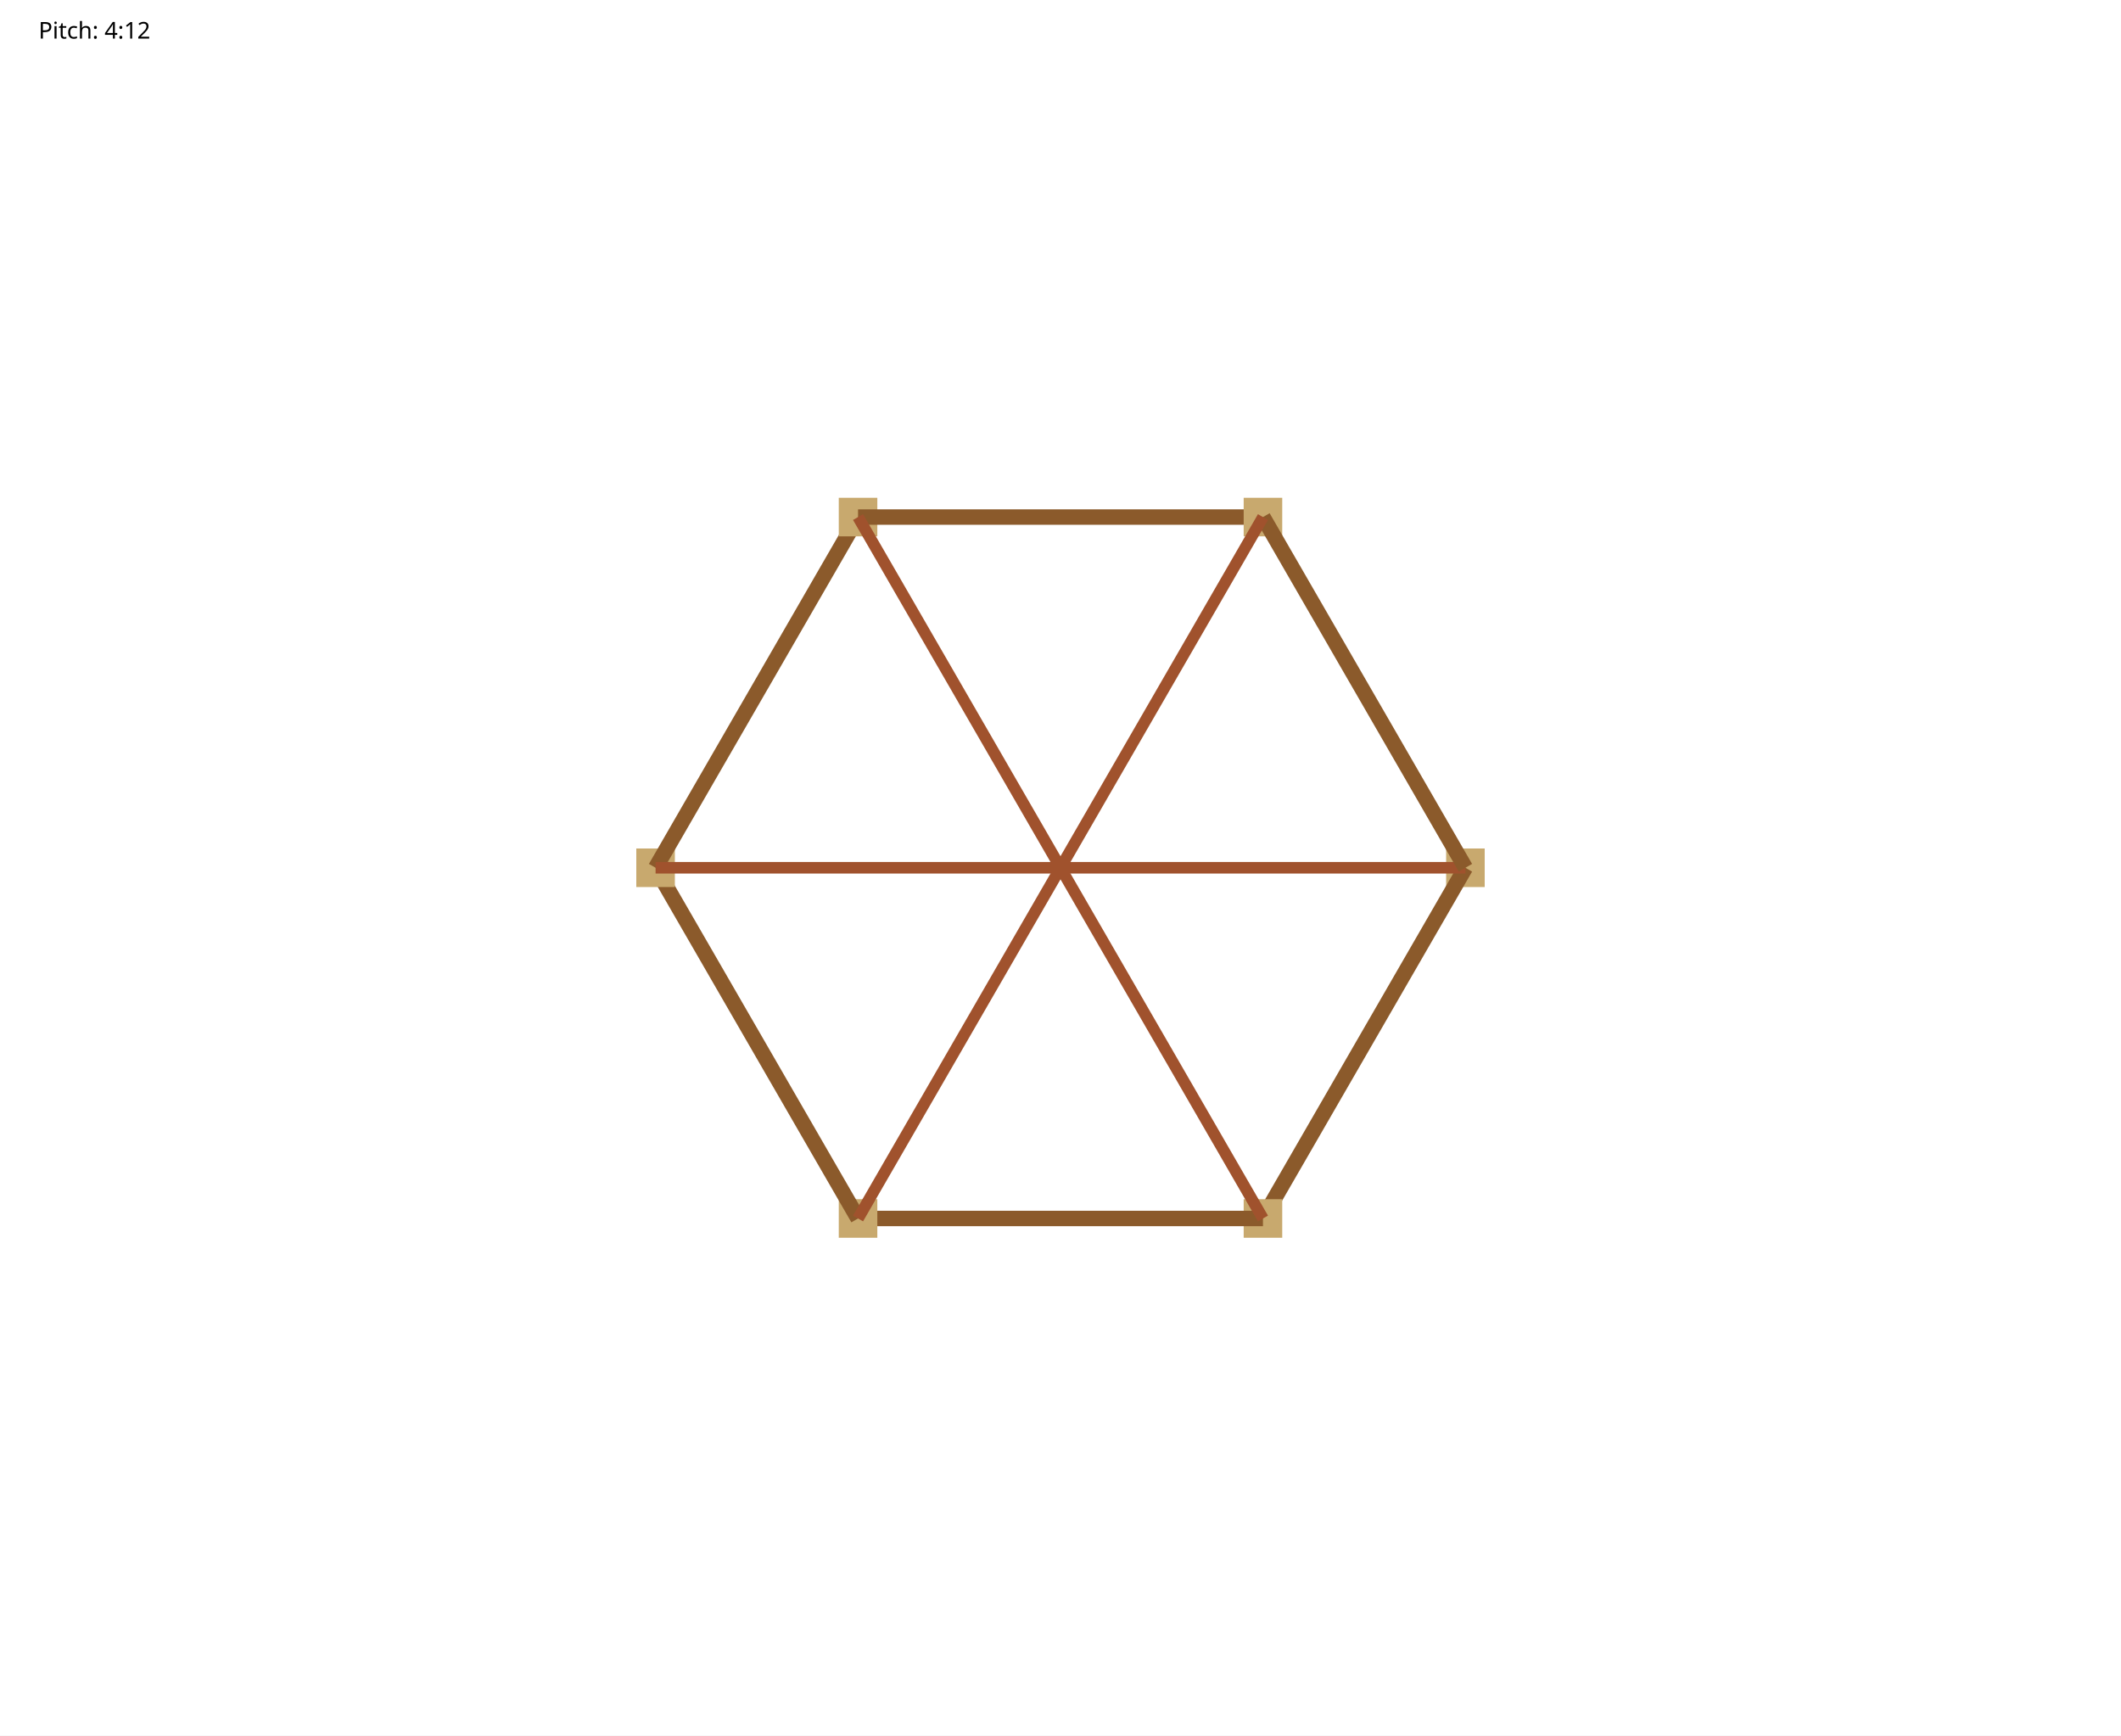
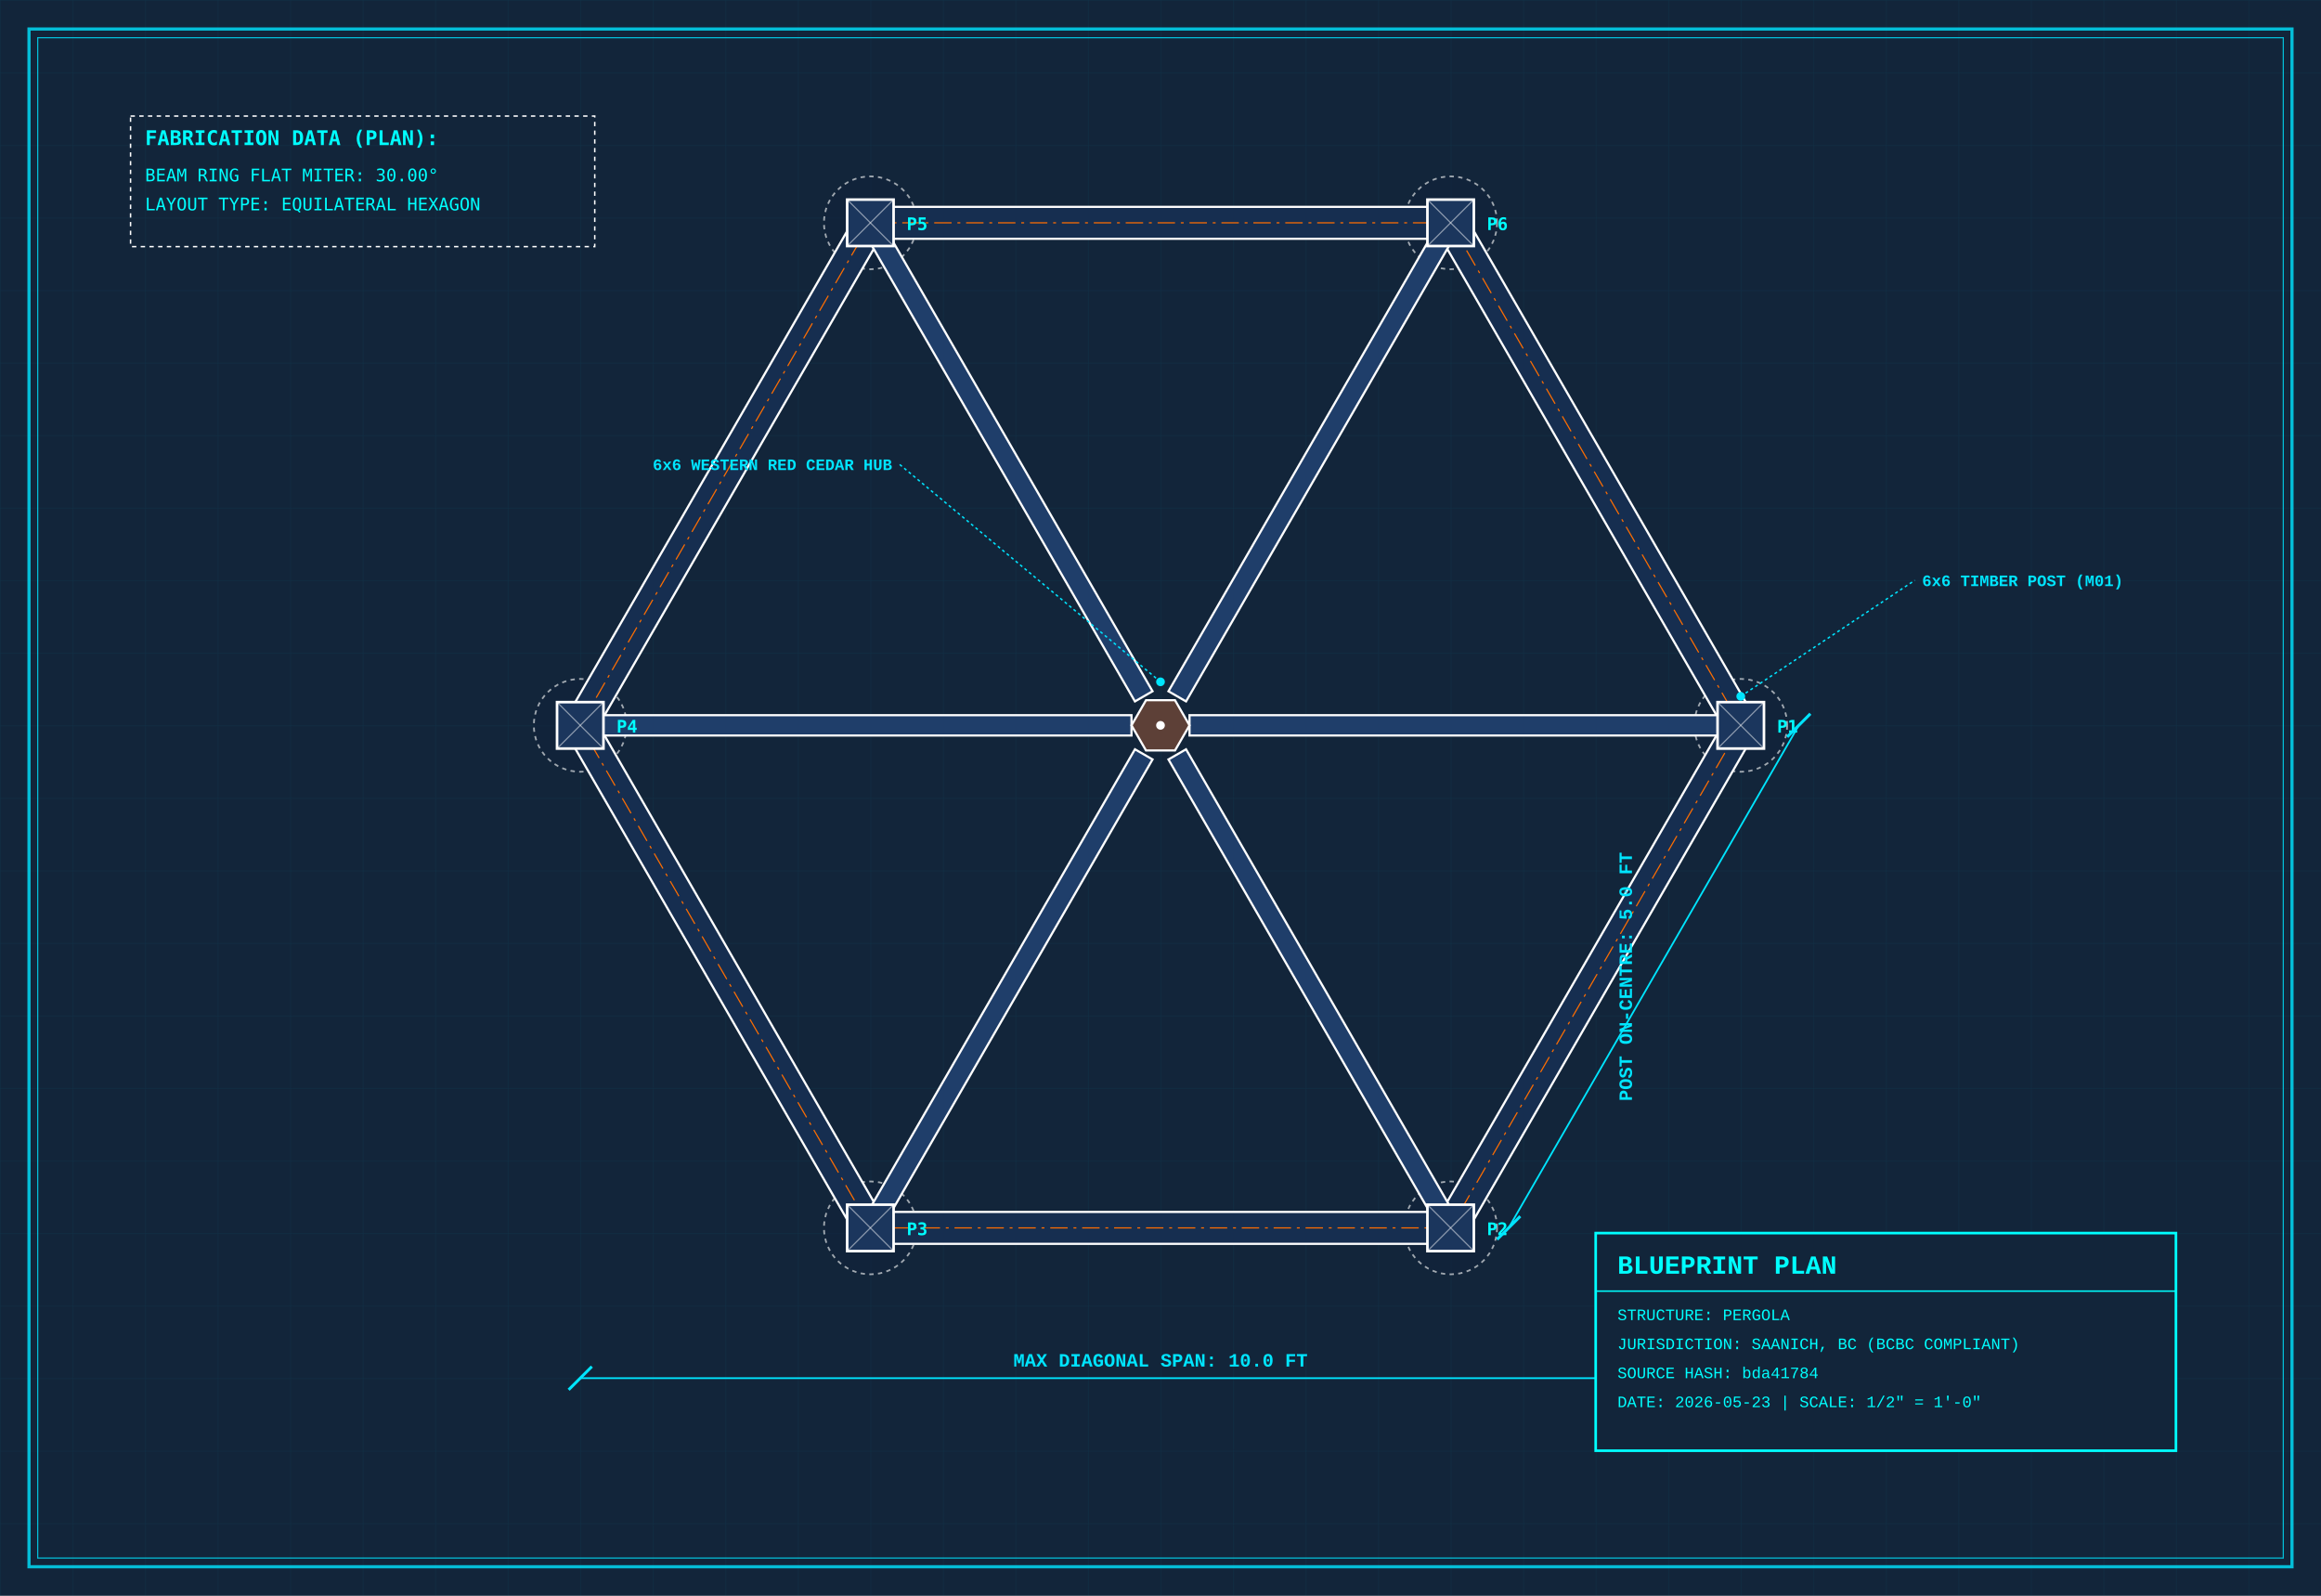
- <svg xmlns="http://www.w3.org/2000/svg" viewBox="0 0 1100 900" width="1100" height="900">
-   <rect width="100%" height="100%" fill="white" />
-   <rect data-role="post" data-id="P1" x="750.0" y="440.0" width="20" height="20" fill="#c8a96e" />
-   <line data-role="beam" x1="760.0" y1="450.0" x2="655.0" y2="631.865" stroke="#8b5a2b" stroke-width="8" />
-   <line data-role="rafter" x1="550.0" y1="450.0" x2="760.0" y2="450.0" stroke="#a0522d" stroke-width="6" />
-   <rect data-role="post" data-id="P2" x="645.0" y="621.865" width="20" height="20" fill="#c8a96e" />
-   <line data-role="beam" x1="655.0" y1="631.865" x2="445.0" y2="631.865" stroke="#8b5a2b" stroke-width="8" />
-   <line data-role="rafter" x1="550.0" y1="450.0" x2="655.0" y2="631.865" stroke="#a0522d" stroke-width="6" />
-   <rect data-role="post" data-id="P3" x="435.0" y="621.865" width="20" height="20" fill="#c8a96e" />
-   <line data-role="beam" x1="445.0" y1="631.865" x2="340.0" y2="450.0" stroke="#8b5a2b" stroke-width="8" />
-   <line data-role="rafter" x1="550.0" y1="450.0" x2="445.0" y2="631.865" stroke="#a0522d" stroke-width="6" />
-   <rect data-role="post" data-id="P4" x="330.0" y="440.0" width="20" height="20" fill="#c8a96e" />
-   <line data-role="beam" x1="340.0" y1="450.0" x2="445" y2="268.135" stroke="#8b5a2b" stroke-width="8" />
-   <line data-role="rafter" x1="550.0" y1="450.0" x2="340.0" y2="450.0" stroke="#a0522d" stroke-width="6" />
-   <rect data-role="post" data-id="P5" x="435" y="258.135" width="20" height="20" fill="#c8a96e" />
-   <line data-role="beam" x1="445" y1="268.135" x2="655.0" y2="268.135" stroke="#8b5a2b" stroke-width="8" />
-   <line data-role="rafter" x1="550.0" y1="450.0" x2="445" y2="268.135" stroke="#a0522d" stroke-width="6" />
-   <rect data-role="post" data-id="P6" x="645.0" y="258.135" width="20" height="20" fill="#c8a96e" />
-   <line data-role="beam" x1="655.0" y1="268.135" x2="760.0" y2="450.0" stroke="#8b5a2b" stroke-width="8" />
-   <line data-role="rafter" x1="550.0" y1="450.0" x2="655.0" y2="268.135" stroke="#a0522d" stroke-width="6" />
-   <text x="20" y="20" font-family="sans-serif" font-size="12">Pitch: 4:12</text>
+ <svg xmlns="http://www.w3.org/2000/svg" viewBox="0 0 1600 1100" width="1600" height="1100">
+   <defs>
+     <marker id="arrowhead" viewBox="0 0 10 10" refX="0" refY="5" markerWidth="6" markerHeight="6" orient="auto-start-reverse">
+       <path d="M 0 0 L 10 5 L 0 10 z" fill="#3d5a80" />
+     </marker>
+   </defs>
+   <rect width="100%" height="100%" fill="#12253a" />
+   <defs>
+     <pattern id="blueprint-grid" width="50" height="50" patternUnits="userSpaceOnUse">
+       <path d="M 50 0 L 0 0 0 50" fill="none" stroke="#00e5ff" stroke-width="0.5" opacity="0.08" />
+     </pattern>
+   </defs>
+   <rect width="100%" height="100%" fill="url(#blueprint-grid)" />
+   <rect x="20" y="20" width="1560" height="1060" fill="none" stroke="#00e5ff" stroke-width="2.2" opacity="0.8" />
+   <rect x="26" y="26" width="1548" height="1048" fill="none" stroke="#00e5ff" stroke-width="0.8" opacity="0.8" />
+   <circle data-role="footing" cx="1200.0" cy="500.0" r="32" fill="#11223a" stroke="#ffffff" stroke-width="1.2" stroke-dasharray="3,3" opacity="0.6" />
+   <circle data-role="footing" cx="1000.0" cy="846.41" r="32" fill="#11223a" stroke="#ffffff" stroke-width="1.2" stroke-dasharray="3,3" opacity="0.6" />
+   <circle data-role="footing" cx="600.0" cy="846.41" r="32" fill="#11223a" stroke="#ffffff" stroke-width="1.2" stroke-dasharray="3,3" opacity="0.6" />
+   <circle data-role="footing" cx="400.0" cy="500" r="32" fill="#11223a" stroke="#ffffff" stroke-width="1.2" stroke-dasharray="3,3" opacity="0.6" />
+   <circle data-role="footing" cx="600" cy="153.59" r="32" fill="#11223a" stroke="#ffffff" stroke-width="1.2" stroke-dasharray="3,3" opacity="0.6" />
+   <circle data-role="footing" cx="1000.0" cy="153.59" r="32" fill="#11223a" stroke="#ffffff" stroke-width="1.2" stroke-dasharray="3,3" opacity="0.6" />
+   <polygon data-role="beam" data-id="B1" points="1190.474,494.5 990.474,840.91 1009.526,851.91 1209.526,505.5" fill="#162e50" stroke="#ffffff" stroke-width="1.5" />
+   <line x1="1200.0" y1="500.0" x2="1000.0" y2="846.41" stroke="#ff6d00" stroke-width="0.8" stroke-dasharray="12,4,2,4" />
+   <polygon data-role="beam" data-id="B2" points="1000.0,835.41 600.0,835.41 600.0,857.41 1000.0,857.41" fill="#162e50" stroke="#ffffff" stroke-width="1.5" />
+   <line x1="1000.0" y1="846.41" x2="600.0" y2="846.41" stroke="#ff6d00" stroke-width="0.8" stroke-dasharray="12,4,2,4" />
+   <polygon data-role="beam" data-id="B3" points="609.526,840.91 409.526,494.5 390.474,505.5 590.474,851.91" fill="#162e50" stroke="#ffffff" stroke-width="1.5" />
+   <line x1="600.0" y1="846.41" x2="400.0" y2="500" stroke="#ff6d00" stroke-width="0.8" stroke-dasharray="12,4,2,4" />
+   <polygon data-role="beam" data-id="B4" points="409.526,505.5 609.526,159.09 590.474,148.09 390.474,494.5" fill="#162e50" stroke="#ffffff" stroke-width="1.5" />
+   <line x1="400.0" y1="500" x2="600" y2="153.59" stroke="#ff6d00" stroke-width="0.8" stroke-dasharray="12,4,2,4" />
+   <polygon data-role="beam" data-id="B5" points="600,164.59 1000.0,164.59 1000.0,142.59 600,142.59" fill="#162e50" stroke="#ffffff" stroke-width="1.5" />
+   <line x1="600" y1="153.59" x2="1000.0" y2="153.59" stroke="#ff6d00" stroke-width="0.8" stroke-dasharray="12,4,2,4" />
+   <polygon data-role="beam" data-id="B6" points="990.474,159.09 1190.474,505.5 1209.526,494.5 1009.526,148.09" fill="#162e50" stroke="#ffffff" stroke-width="1.5" />
+   <line x1="1000.0" y1="153.59" x2="1200.0" y2="500.0" stroke="#ff6d00" stroke-width="0.8" stroke-dasharray="12,4,2,4" />
+   <polygon data-role="rafter" data-id="R1" points="820.0,507.0 1200.0,507.0 1200.0,493.0 820.0,493.0" fill="#1f3e6a" stroke="#ffffff" stroke-width="1.5" />
+   <polygon data-role="rafter" data-id="R2" points="805.485,523.5 993.938,849.91 1006.062,842.91 817.609,516.5" fill="#1f3e6a" stroke="#ffffff" stroke-width="1.5" />
+   <polygon data-role="rafter" data-id="R3" points="782.391,516.5 593.938,842.91 606.062,849.91 794.515,523.5" fill="#1f3e6a" stroke="#ffffff" stroke-width="1.5" />
+   <polygon data-role="rafter" data-id="R4" points="780.0,493.0 400.0,493 400.0,507 780.0,507.0" fill="#1f3e6a" stroke="#ffffff" stroke-width="1.5" />
+   <polygon data-role="rafter" data-id="R5" points="794.515,476.5 606.062,150.09 593.938,157.09 782.391,483.5" fill="#1f3e6a" stroke="#ffffff" stroke-width="1.5" />
+   <polygon data-role="rafter" data-id="R6" points="817.609,483.5 1006.062,157.09 993.938,150.09 805.485,476.5" fill="#1f3e6a" stroke="#ffffff" stroke-width="1.5" />
+   <polygon points="820.0,500.0 810.0,517.321 790.0,517.321 780.0,500.0 790.0,482.679 810.0,482.679" fill="#5d4037" stroke="#ffffff" stroke-width="1.5" />
+   <circle cx="800.0" cy="500.0" r="3" fill="#ffffff" />
+   <rect data-role="post" data-id="P1" x="1184.0" y="484.0" width="32" height="32" fill="#1b365d" stroke="#ffffff" stroke-width="1.8" />
+   <line x1="1184.0" y1="484.0" x2="1216.0" y2="516.0" stroke="#ffffff" stroke-width="0.8" opacity="0.5" />
+   <line x1="1184.0" y1="516.0" x2="1216.0" y2="484.0" stroke="#ffffff" stroke-width="0.8" opacity="0.5" />
+   <text x="1225.0" y="505.0" font-family="monospace" font-size="12" font-weight="bold" fill="#00ffff">P1</text>
+   <rect data-role="post" data-id="P2" x="984.0" y="830.41" width="32" height="32" fill="#1b365d" stroke="#ffffff" stroke-width="1.8" />
+   <line x1="984.0" y1="830.41" x2="1016.0" y2="862.41" stroke="#ffffff" stroke-width="0.8" opacity="0.5" />
+   <line x1="984.0" y1="862.41" x2="1016.0" y2="830.41" stroke="#ffffff" stroke-width="0.8" opacity="0.5" />
+   <text x="1025.0" y="851.41" font-family="monospace" font-size="12" font-weight="bold" fill="#00ffff">P2</text>
+   <rect data-role="post" data-id="P3" x="584.0" y="830.41" width="32" height="32" fill="#1b365d" stroke="#ffffff" stroke-width="1.8" />
+   <line x1="584.0" y1="830.41" x2="616.0" y2="862.41" stroke="#ffffff" stroke-width="0.8" opacity="0.5" />
+   <line x1="584.0" y1="862.41" x2="616.0" y2="830.41" stroke="#ffffff" stroke-width="0.8" opacity="0.5" />
+   <text x="625.0" y="851.41" font-family="monospace" font-size="12" font-weight="bold" fill="#00ffff">P3</text>
+   <rect data-role="post" data-id="P4" x="384.0" y="484" width="32" height="32" fill="#1b365d" stroke="#ffffff" stroke-width="1.8" />
+   <line x1="384.0" y1="484" x2="416.0" y2="516.0" stroke="#ffffff" stroke-width="0.8" opacity="0.5" />
+   <line x1="384.0" y1="516.0" x2="416.0" y2="484" stroke="#ffffff" stroke-width="0.8" opacity="0.5" />
+   <text x="425.0" y="505" font-family="monospace" font-size="12" font-weight="bold" fill="#00ffff">P4</text>
+   <rect data-role="post" data-id="P5" x="584" y="137.59" width="32" height="32" fill="#1b365d" stroke="#ffffff" stroke-width="1.8" />
+   <line x1="584" y1="137.59" x2="616" y2="169.59" stroke="#ffffff" stroke-width="0.8" opacity="0.5" />
+   <line x1="584" y1="169.59" x2="616" y2="137.59" stroke="#ffffff" stroke-width="0.8" opacity="0.5" />
+   <text x="625" y="158.59" font-family="monospace" font-size="12" font-weight="bold" fill="#00ffff">P5</text>
+   <rect data-role="post" data-id="P6" x="984.0" y="137.59" width="32" height="32" fill="#1b365d" stroke="#ffffff" stroke-width="1.8" />
+   <line x1="984.0" y1="137.59" x2="1016.0" y2="169.59" stroke="#ffffff" stroke-width="0.8" opacity="0.5" />
+   <line x1="984.0" y1="169.59" x2="1016.0" y2="137.59" stroke="#ffffff" stroke-width="0.8" opacity="0.5" />
+   <text x="1025.0" y="158.59" font-family="monospace" font-size="12" font-weight="bold" fill="#00ffff">P6</text>
+   <g data-role="dimension">
+     <line x1="400.0" y1="950.0" x2="1200.0" y2="950.0" stroke="#00e5ff" stroke-width="1.2" />
+     <line x1="392.0" y1="958.0" x2="408.0" y2="942.0" stroke="#00e5ff" stroke-width="2" />
+     <line x1="1192.0" y1="958.0" x2="1208.0" y2="942.0" stroke="#00e5ff" stroke-width="2" />
+     <text x="800.0" y="942.0" text-anchor="middle" font-family="Courier New, monospace" font-size="13" font-weight="bold" fill="#00e5ff">MAX DIAGONAL SPAN: 10.0 FT</text>
+   </g>
+   <g data-role="dimension">
+     <line x1="1240.0" y1="500.0" x2="1040.0" y2="846.41" stroke="#00e5ff" stroke-width="1.2" />
+     <line x1="1232.0" y1="508.0" x2="1248.0" y2="492.0" stroke="#00e5ff" stroke-width="2" />
+     <line x1="1032.0" y1="854.41" x2="1048.0" y2="838.41" stroke="#00e5ff" stroke-width="2" />
+     <text x="1125.0" y="673.205" text-anchor="middle" transform="rotate(-90,1125.0,673.2051)" font-family="Courier New, monospace" font-size="13" font-weight="bold" fill="#00e5ff">POST ON-CENTRE: 5.0 FT</text>
+   </g>
+   <g data-role="dimension">
+     <line x1="800.0" y1="470.0" x2="620.0" y2="320.0" stroke="#00e5ff" stroke-width="1" stroke-dasharray="2,2" />
+     <circle cx="800.0" cy="470.0" r="3" fill="#00e5ff" />
+     <text x="615.0" y="324.0" text-anchor="end" font-family="Courier New, monospace" font-size="11" font-weight="bold" fill="#00e5ff">6x6 WESTERN RED CEDAR HUB</text>
+   </g>
+   <g data-role="dimension">
+     <line x1="1200.0" y1="480.0" x2="1320.0" y2="400.0" stroke="#00e5ff" stroke-width="1" stroke-dasharray="2,2" />
+     <circle cx="1200.0" cy="480.0" r="3" fill="#00e5ff" />
+     <text x="1325.0" y="404.0" text-anchor="start" font-family="Courier New, monospace" font-size="11" font-weight="bold" fill="#00e5ff">6x6 TIMBER POST (M01)</text>
+   </g>
+   <g transform="translate(100, 100)" font-family="monospace" fill="#00ffff">
+     <rect x="-10" y="-20" width="320" height="90" fill="none" stroke="#ffffff" stroke-width="1" stroke-dasharray="3,3" />
+     <text x="0" y="0" font-size="14" font-weight="bold">FABRICATION DATA (PLAN):</text>
+     <text x="0" y="25" font-size="12">BEAM RING FLAT MITER: 30.00°</text>
+     <text x="0" y="45" font-size="12">LAYOUT TYPE: EQUILATERAL HEXAGON</text>
+   </g>
+   <g data-role="title-block" transform="translate(1100, 850)">
+     <rect width="400" height="150" fill="#12253a" stroke="#00ffff" stroke-width="1.8" />
+     <line x1="0" y1="40" x2="400" y2="40" stroke="#00ffff" stroke-width="1" />
+     <text x="15" y="28" font-family="Courier New, Courier, monospace" font-size="18" font-weight="bold" fill="#00ffff">BLUEPRINT PLAN</text>
+     <text x="15" y="60" font-family="Courier New, Courier, monospace" font-size="11" fill="#00ffff">STRUCTURE: PERGOLA</text>
+     <text x="15" y="80" font-family="Courier New, Courier, monospace" font-size="11" fill="#00ffff">JURISDICTION: SAANICH, BC (BCBC COMPLIANT)</text>
+     <text x="15" y="100" font-family="Courier New, Courier, monospace" font-size="11" fill="#00ffff">SOURCE HASH: bda41784</text>
+     <text x="15" y="120" font-family="Courier New, Courier, monospace" font-size="11" fill="#00ffff">DATE: 2026-05-23 | SCALE: 1/2" = 1'-0"</text>
+   </g>
+   <g style="visibility:hidden; display:none;">
+     <text>4:12</text>
+     <text>28.71</text>
+     <text>9.1</text>
+   </g>
</svg>
